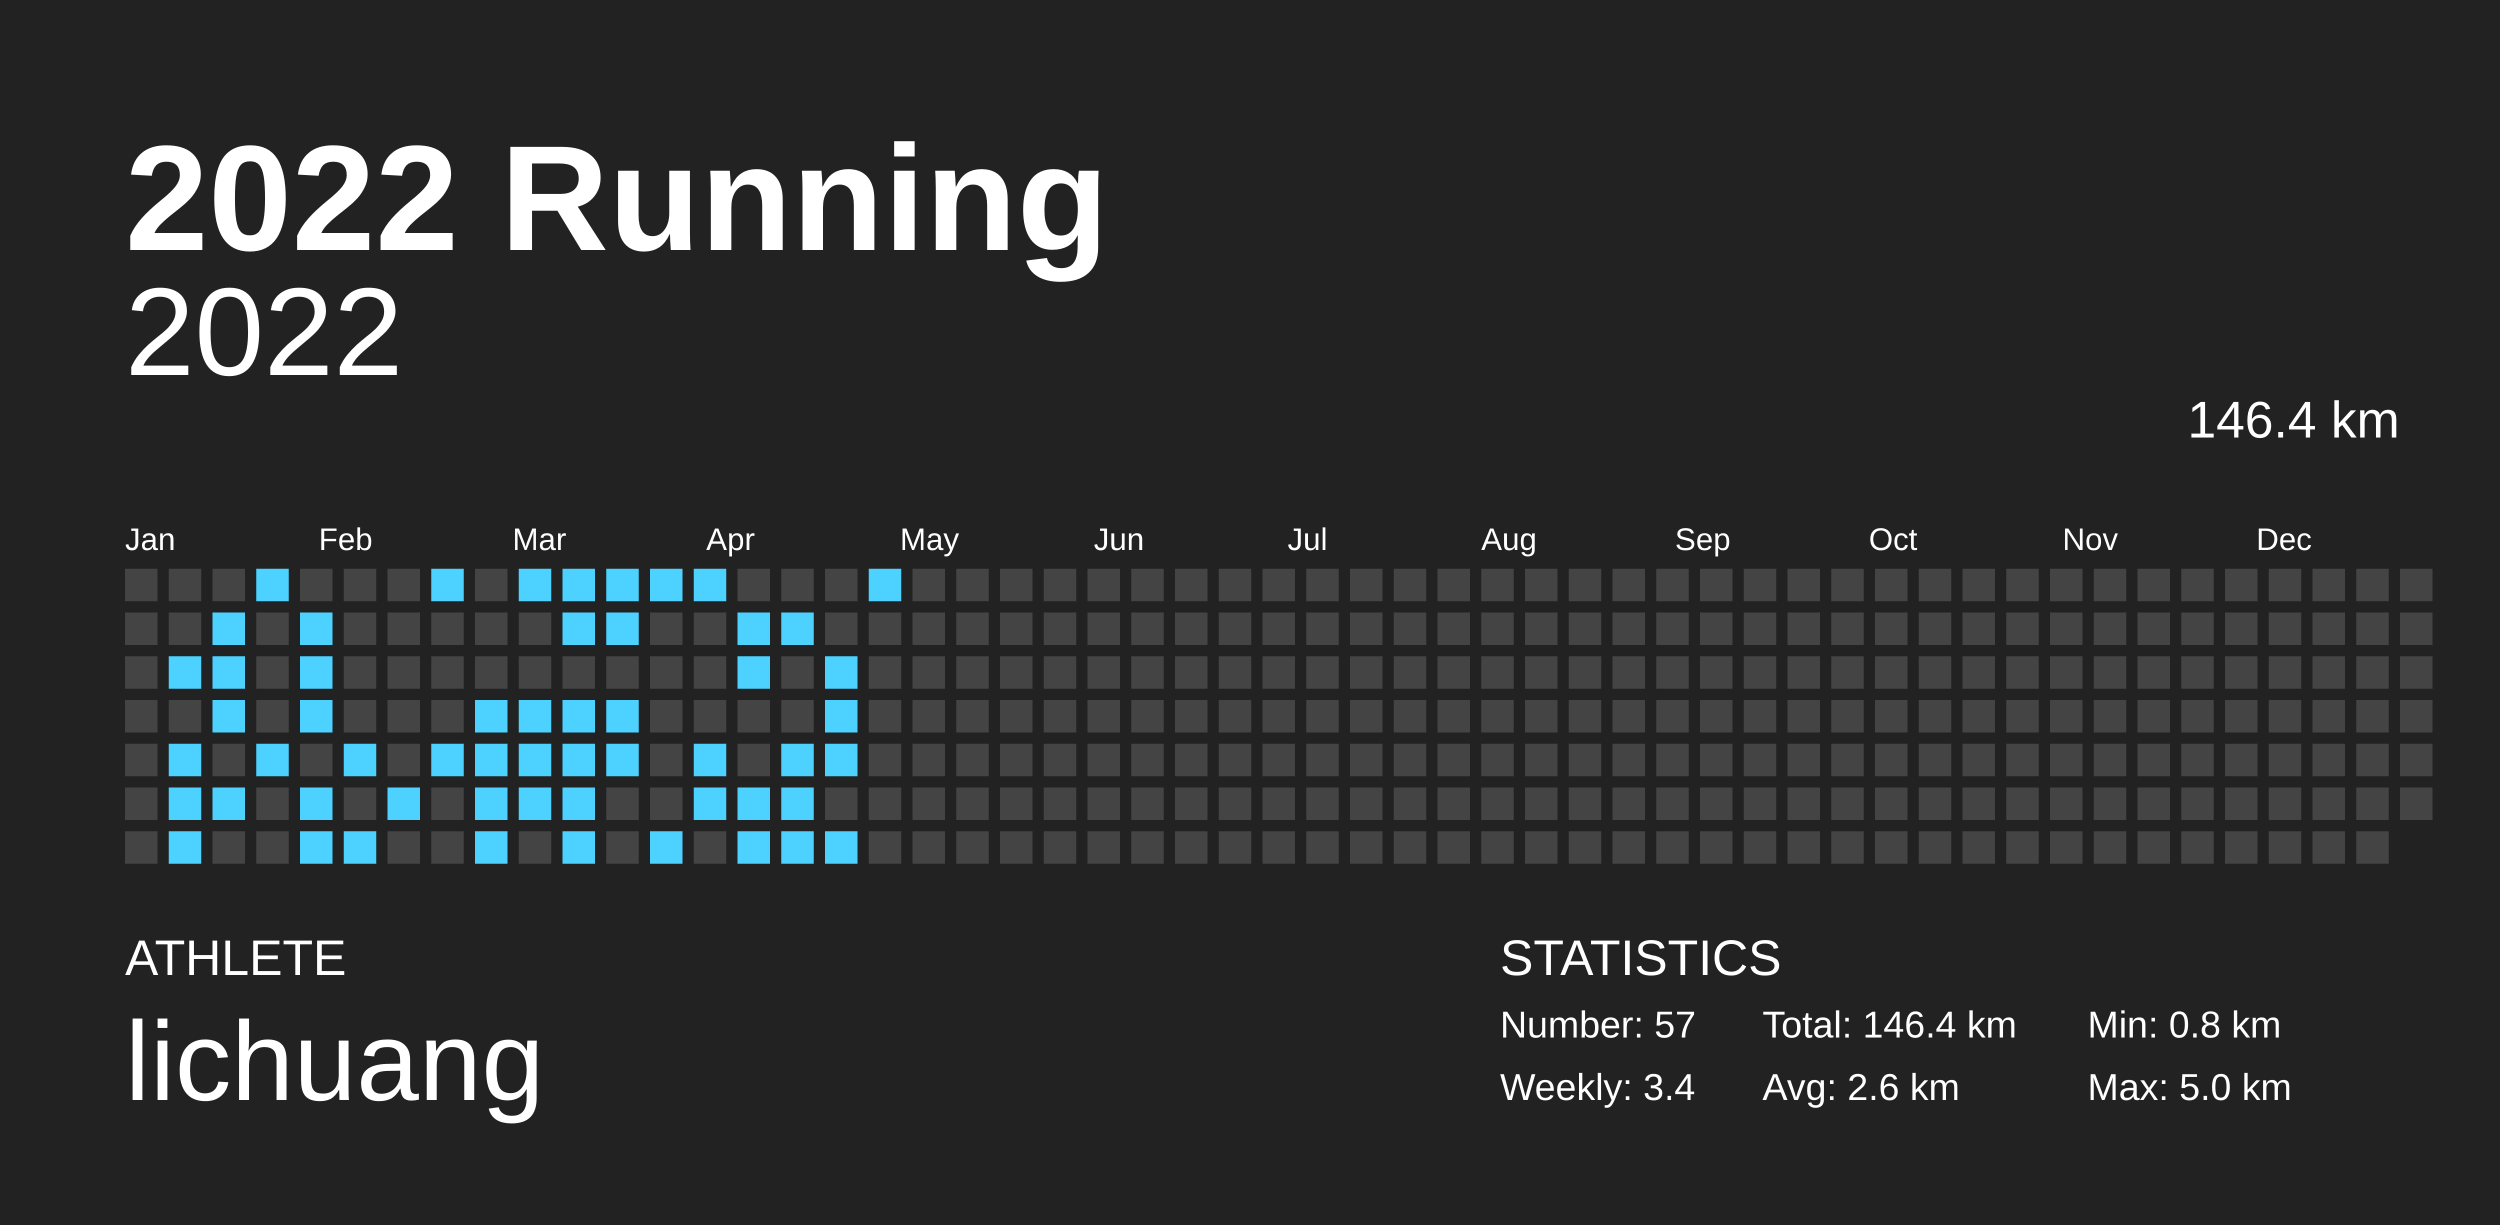
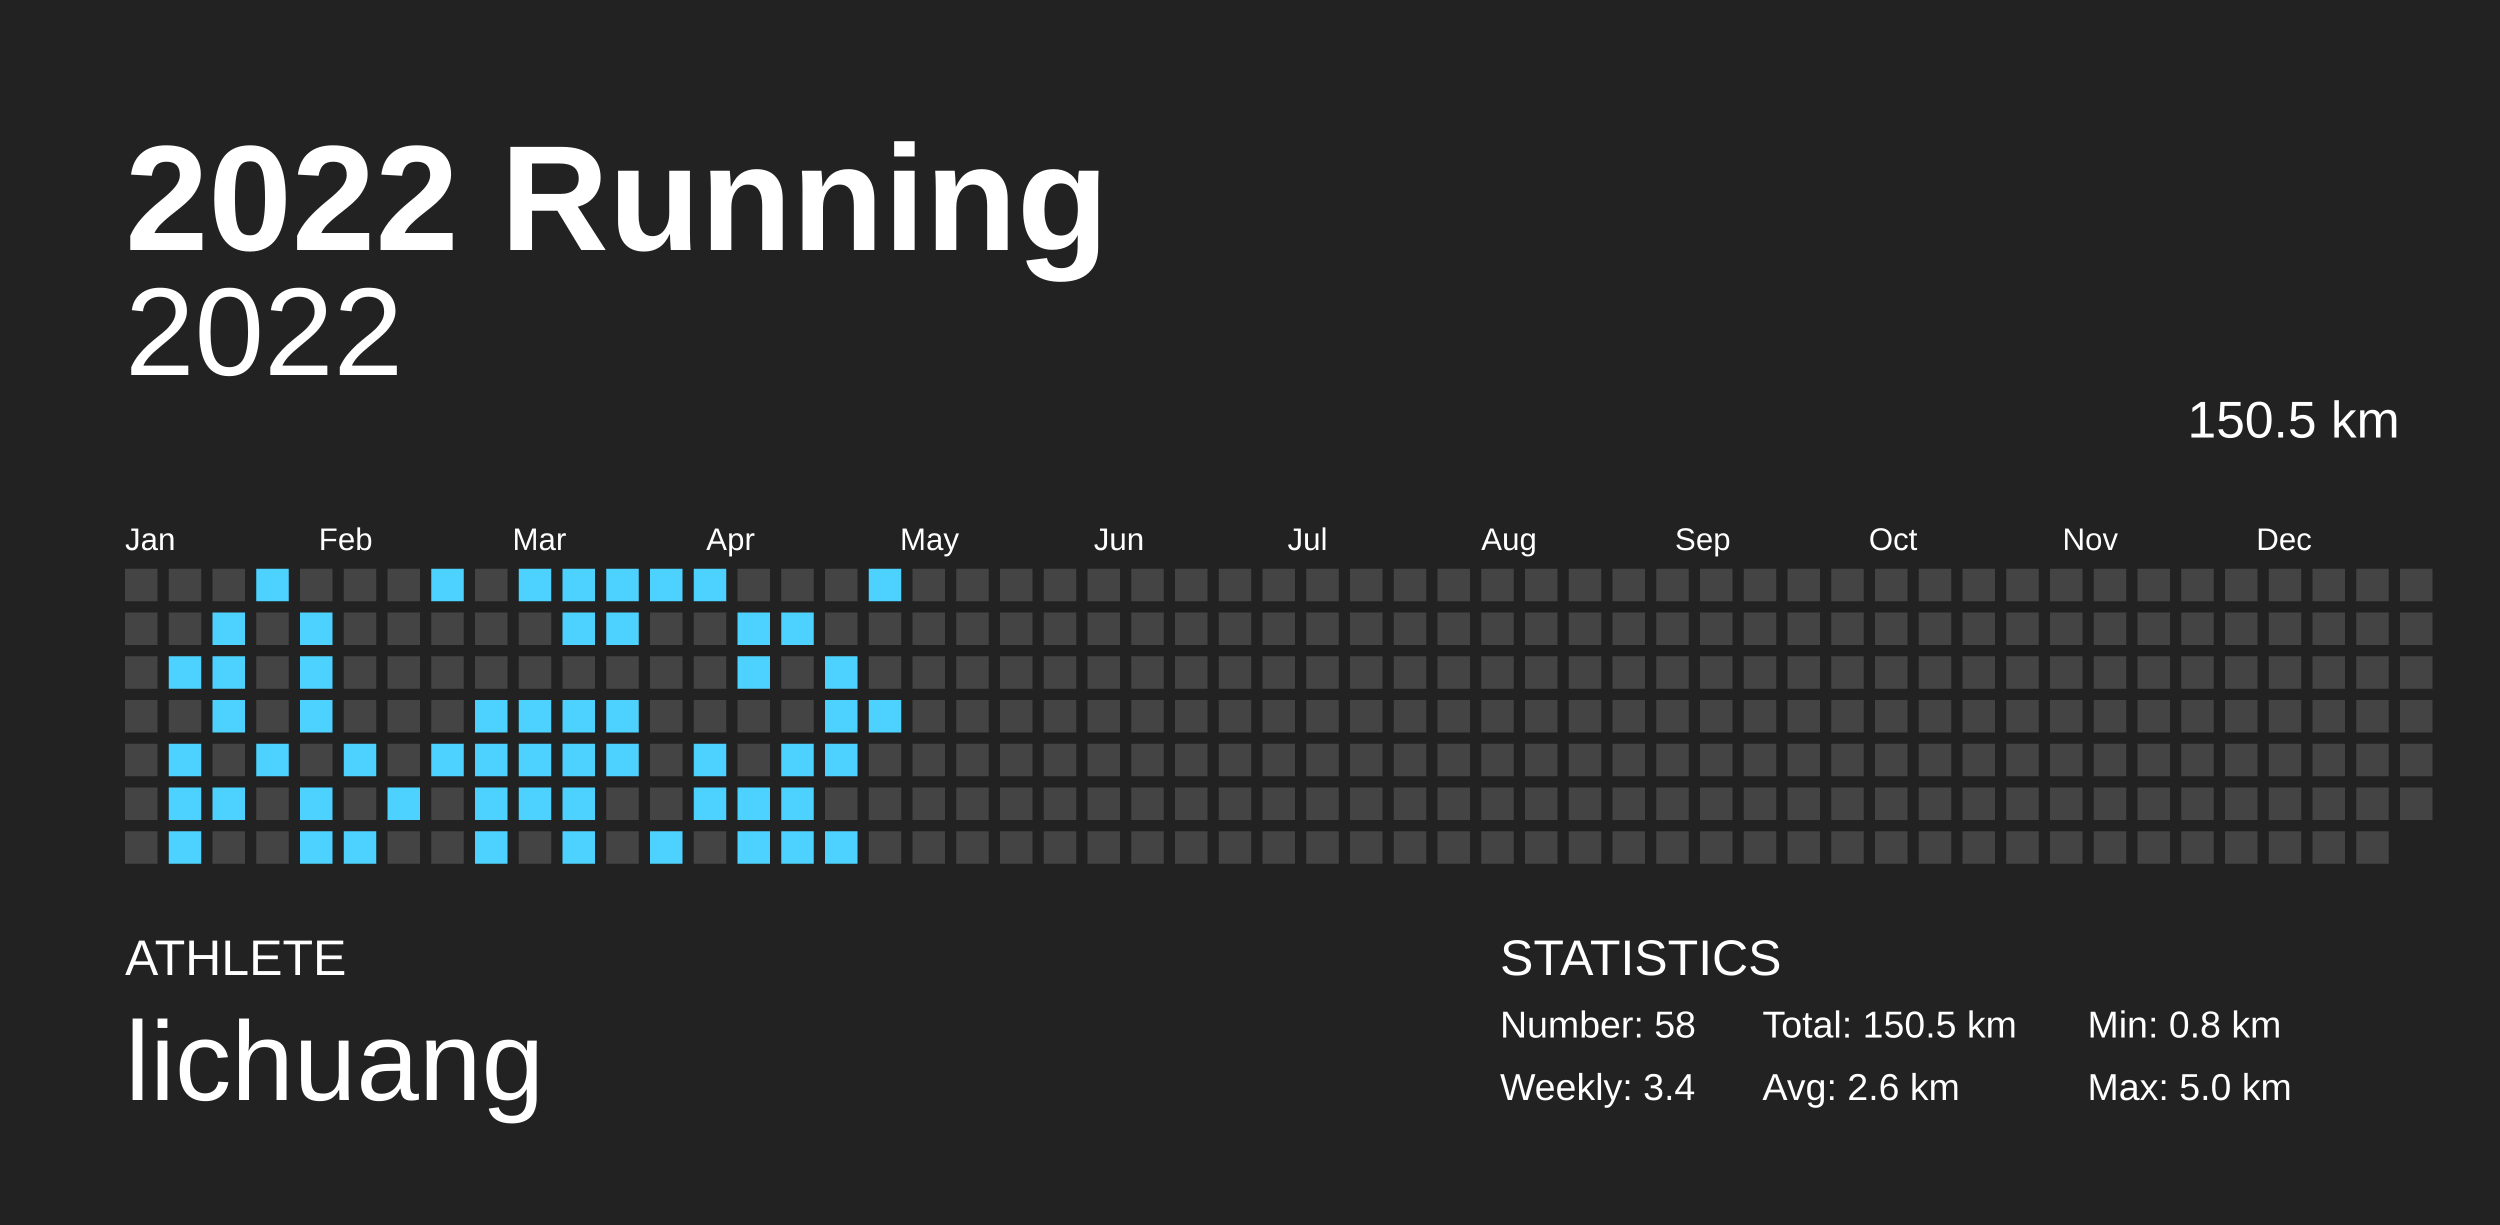
<svg xmlns="http://www.w3.org/2000/svg" baseProfile="full" height="98mm" version="1.1" viewBox="0,0,200,98" width="200mm">
  <defs />
  <rect fill="#222222" height="98" width="200" x="0" y="0" />
  <text fill="#FFFFFF" style="font-size:12px; font-family:Arial; font-weight:bold;" x="10" y="20">2022 Running</text>
  <text fill="#FFFFFF" style="font-size:4px; font-family:Arial" x="10" y="78">ATHLETE</text>
  <text fill="#FFFFFF" style="font-size:9px; font-family:Arial" x="10" y="88">lichuang</text>
  <text fill="#FFFFFF" style="font-size:4px; font-family:Arial" x="120" y="78">STATISTICS</text>
-   <text fill="#FFFFFF" style="font-size:3px; font-family:Arial" x="120" y="83">Number: 57</text>
+   <text fill="#FFFFFF" style="font-size:3px; font-family:Arial" x="120" y="83">Number: 58</text>
  <text fill="#FFFFFF" style="font-size:3px; font-family:Arial" x="120" y="88">Weekly: 3.4</text>
-   <text fill="#FFFFFF" style="font-size:3px; font-family:Arial" x="141" y="83">Total: 146.4 km</text>
+   <text fill="#FFFFFF" style="font-size:3px; font-family:Arial" x="141" y="83">Total: 150.5 km</text>
  <text fill="#FFFFFF" style="font-size:3px; font-family:Arial" x="141" y="88">Avg: 2.6 km</text>
  <text fill="#FFFFFF" style="font-size:3px; font-family:Arial" x="167" y="83">Min: 0.8 km</text>
  <text fill="#FFFFFF" style="font-size:3px; font-family:Arial" x="167" y="88">Max: 5.0 km</text>
  <text alignment-baseline="hanging" fill="#FFFFFF" style="font-size:10.0px; font-family:Arial;" x="10" y="30">2022</text>
-   <text alignment-baseline="hanging" fill="#FFFFFF" style="font-size:4.125px; font-family:Arial;" x="175" y="35">146.4 km</text>
+   <text alignment-baseline="hanging" fill="#FFFFFF" style="font-size:4.125px; font-family:Arial;" x="175" y="35">150.5 km</text>
  <text fill="#FFFFFF" style="font-size:2.5px; font-family:Arial" x="10.0" y="44">Jan</text>
  <text fill="#FFFFFF" style="font-size:2.5px; font-family:Arial" x="25.5" y="44">Feb</text>
  <text fill="#FFFFFF" style="font-size:2.5px; font-family:Arial" x="41.0" y="44">Mar</text>
  <text fill="#FFFFFF" style="font-size:2.5px; font-family:Arial" x="56.5" y="44">Apr</text>
  <text fill="#FFFFFF" style="font-size:2.5px; font-family:Arial" x="72.0" y="44">May</text>
  <text fill="#FFFFFF" style="font-size:2.5px; font-family:Arial" x="87.5" y="44">Jun</text>
  <text fill="#FFFFFF" style="font-size:2.5px; font-family:Arial" x="103.0" y="44">Jul</text>
  <text fill="#FFFFFF" style="font-size:2.5px; font-family:Arial" x="118.5" y="44">Aug</text>
  <text fill="#FFFFFF" style="font-size:2.5px; font-family:Arial" x="134.0" y="44">Sep</text>
  <text fill="#FFFFFF" style="font-size:2.5px; font-family:Arial" x="149.5" y="44">Oct</text>
  <text fill="#FFFFFF" style="font-size:2.5px; font-family:Arial" x="165.0" y="44">Nov</text>
  <text fill="#FFFFFF" style="font-size:2.5px; font-family:Arial" x="180.5" y="44">Dec</text>
  <rect fill="#444444" height="2.6" width="2.6" x="10.0" y="45.5" />
  <rect fill="#444444" height="2.6" width="2.6" x="10.0" y="49.0" />
  <rect fill="#444444" height="2.6" width="2.6" x="10.0" y="52.5" />
  <rect fill="#444444" height="2.6" width="2.6" x="10.0" y="56.0" />
  <rect fill="#444444" height="2.6" width="2.6" x="10.0" y="59.5" />
  <rect fill="#444444" height="2.6" width="2.6" x="10.0" y="63.0" />
  <rect fill="#444444" height="2.6" width="2.6" x="10.0" y="66.5" />
  <rect fill="#444444" height="2.6" width="2.6" x="13.5" y="45.5" />
  <rect fill="#444444" height="2.6" width="2.6" x="13.5" y="49.0" />
  <rect fill="#4dd2ff" height="2.6" width="2.6" x="13.5" y="52.5" />
  <rect fill="#444444" height="2.6" width="2.6" x="13.5" y="56.0" />
  <rect fill="#4dd2ff" height="2.6" width="2.6" x="13.5" y="59.5" />
  <rect fill="#4dd2ff" height="2.6" width="2.6" x="13.5" y="63.0" />
  <rect fill="#4dd2ff" height="2.6" width="2.6" x="13.5" y="66.5" />
  <rect fill="#444444" height="2.6" width="2.6" x="17.0" y="45.5" />
  <rect fill="#4dd2ff" height="2.6" width="2.6" x="17.0" y="49.0" />
  <rect fill="#4dd2ff" height="2.6" width="2.6" x="17.0" y="52.5" />
  <rect fill="#4dd2ff" height="2.6" width="2.6" x="17.0" y="56.0" />
  <rect fill="#444444" height="2.6" width="2.6" x="17.0" y="59.5" />
  <rect fill="#4dd2ff" height="2.6" width="2.6" x="17.0" y="63.0" />
  <rect fill="#444444" height="2.6" width="2.6" x="17.0" y="66.5" />
  <rect fill="#4dd2ff" height="2.6" width="2.6" x="20.5" y="45.5" />
  <rect fill="#444444" height="2.6" width="2.6" x="20.5" y="49.0" />
  <rect fill="#444444" height="2.6" width="2.6" x="20.5" y="52.5" />
  <rect fill="#444444" height="2.6" width="2.6" x="20.5" y="56.0" />
  <rect fill="#4dd2ff" height="2.6" width="2.6" x="20.5" y="59.5" />
  <rect fill="#444444" height="2.6" width="2.6" x="20.5" y="63.0" />
  <rect fill="#444444" height="2.6" width="2.6" x="20.5" y="66.5" />
  <rect fill="#444444" height="2.6" width="2.6" x="24.0" y="45.5" />
  <rect fill="#4dd2ff" height="2.6" width="2.6" x="24.0" y="49.0" />
  <rect fill="#4dd2ff" height="2.6" width="2.6" x="24.0" y="52.5" />
  <rect fill="#4dd2ff" height="2.6" width="2.6" x="24.0" y="56.0" />
  <rect fill="#444444" height="2.6" width="2.6" x="24.0" y="59.5" />
  <rect fill="#4dd2ff" height="2.6" width="2.6" x="24.0" y="63.0" />
  <rect fill="#4dd2ff" height="2.6" width="2.6" x="24.0" y="66.5" />
  <rect fill="#444444" height="2.6" width="2.6" x="27.5" y="45.5" />
  <rect fill="#444444" height="2.6" width="2.6" x="27.5" y="49.0" />
  <rect fill="#444444" height="2.6" width="2.6" x="27.5" y="52.5" />
  <rect fill="#444444" height="2.6" width="2.6" x="27.5" y="56.0" />
  <rect fill="#4dd2ff" height="2.6" width="2.6" x="27.5" y="59.5" />
  <rect fill="#444444" height="2.6" width="2.6" x="27.5" y="63.0" />
  <rect fill="#4dd2ff" height="2.6" width="2.6" x="27.5" y="66.5" />
  <rect fill="#444444" height="2.6" width="2.6" x="31.0" y="45.5" />
  <rect fill="#444444" height="2.6" width="2.6" x="31.0" y="49.0" />
  <rect fill="#444444" height="2.6" width="2.6" x="31.0" y="52.5" />
  <rect fill="#444444" height="2.6" width="2.6" x="31.0" y="56.0" />
  <rect fill="#444444" height="2.6" width="2.6" x="31.0" y="59.5" />
  <rect fill="#4dd2ff" height="2.6" width="2.6" x="31.0" y="63.0" />
  <rect fill="#444444" height="2.6" width="2.6" x="31.0" y="66.5" />
  <rect fill="#4dd2ff" height="2.6" width="2.6" x="34.5" y="45.5" />
  <rect fill="#444444" height="2.6" width="2.6" x="34.5" y="49.0" />
  <rect fill="#444444" height="2.6" width="2.6" x="34.5" y="52.5" />
  <rect fill="#444444" height="2.6" width="2.6" x="34.5" y="56.0" />
  <rect fill="#4dd2ff" height="2.6" width="2.6" x="34.5" y="59.5" />
  <rect fill="#444444" height="2.6" width="2.6" x="34.5" y="63.0" />
  <rect fill="#444444" height="2.6" width="2.6" x="34.5" y="66.5" />
  <rect fill="#444444" height="2.6" width="2.6" x="38.0" y="45.5" />
  <rect fill="#444444" height="2.6" width="2.6" x="38.0" y="49.0" />
  <rect fill="#444444" height="2.6" width="2.6" x="38.0" y="52.5" />
  <rect fill="#4dd2ff" height="2.6" width="2.6" x="38.0" y="56.0" />
  <rect fill="#4dd2ff" height="2.6" width="2.6" x="38.0" y="59.5" />
  <rect fill="#4dd2ff" height="2.6" width="2.6" x="38.0" y="63.0" />
  <rect fill="#4dd2ff" height="2.6" width="2.6" x="38.0" y="66.5" />
  <rect fill="#4dd2ff" height="2.6" width="2.6" x="41.5" y="45.5" />
  <rect fill="#444444" height="2.6" width="2.6" x="41.5" y="49.0" />
  <rect fill="#444444" height="2.6" width="2.6" x="41.5" y="52.5" />
  <rect fill="#4dd2ff" height="2.6" width="2.6" x="41.5" y="56.0" />
  <rect fill="#4dd2ff" height="2.6" width="2.6" x="41.5" y="59.5" />
  <rect fill="#4dd2ff" height="2.6" width="2.6" x="41.5" y="63.0" />
  <rect fill="#444444" height="2.6" width="2.6" x="41.5" y="66.5" />
  <rect fill="#4dd2ff" height="2.6" width="2.6" x="45.0" y="45.5" />
  <rect fill="#4dd2ff" height="2.6" width="2.6" x="45.0" y="49.0" />
  <rect fill="#444444" height="2.6" width="2.6" x="45.0" y="52.5" />
  <rect fill="#4dd2ff" height="2.6" width="2.6" x="45.0" y="56.0" />
  <rect fill="#4dd2ff" height="2.6" width="2.6" x="45.0" y="59.5" />
  <rect fill="#4dd2ff" height="2.6" width="2.6" x="45.0" y="63.0" />
  <rect fill="#4dd2ff" height="2.6" width="2.6" x="45.0" y="66.5" />
  <rect fill="#4dd2ff" height="2.6" width="2.6" x="48.5" y="45.5" />
  <rect fill="#4dd2ff" height="2.6" width="2.6" x="48.5" y="49.0" />
  <rect fill="#444444" height="2.6" width="2.6" x="48.5" y="52.5" />
  <rect fill="#4dd2ff" height="2.6" width="2.6" x="48.5" y="56.0" />
  <rect fill="#4dd2ff" height="2.6" width="2.6" x="48.5" y="59.5" />
  <rect fill="#444444" height="2.6" width="2.6" x="48.5" y="63.0" />
  <rect fill="#444444" height="2.6" width="2.6" x="48.5" y="66.5" />
  <rect fill="#4dd2ff" height="2.6" width="2.6" x="52.0" y="45.5" />
  <rect fill="#444444" height="2.6" width="2.6" x="52.0" y="49.0" />
  <rect fill="#444444" height="2.6" width="2.6" x="52.0" y="52.5" />
  <rect fill="#444444" height="2.6" width="2.6" x="52.0" y="56.0" />
  <rect fill="#444444" height="2.6" width="2.6" x="52.0" y="59.5" />
  <rect fill="#444444" height="2.6" width="2.6" x="52.0" y="63.0" />
  <rect fill="#4dd2ff" height="2.6" width="2.6" x="52.0" y="66.5" />
  <rect fill="#4dd2ff" height="2.6" width="2.6" x="55.5" y="45.5" />
  <rect fill="#444444" height="2.6" width="2.6" x="55.5" y="49.0" />
  <rect fill="#444444" height="2.6" width="2.6" x="55.5" y="52.5" />
  <rect fill="#444444" height="2.6" width="2.6" x="55.5" y="56.0" />
  <rect fill="#4dd2ff" height="2.6" width="2.6" x="55.5" y="59.5" />
  <rect fill="#4dd2ff" height="2.6" width="2.6" x="55.5" y="63.0" />
  <rect fill="#444444" height="2.6" width="2.6" x="55.5" y="66.5" />
  <rect fill="#444444" height="2.6" width="2.6" x="59.0" y="45.5" />
  <rect fill="#4dd2ff" height="2.6" width="2.6" x="59.0" y="49.0" />
  <rect fill="#4dd2ff" height="2.6" width="2.6" x="59.0" y="52.5" />
  <rect fill="#444444" height="2.6" width="2.6" x="59.0" y="56.0" />
  <rect fill="#444444" height="2.6" width="2.6" x="59.0" y="59.5" />
  <rect fill="#4dd2ff" height="2.6" width="2.6" x="59.0" y="63.0" />
  <rect fill="#4dd2ff" height="2.6" width="2.6" x="59.0" y="66.5" />
  <rect fill="#444444" height="2.6" width="2.6" x="62.5" y="45.5" />
  <rect fill="#4dd2ff" height="2.6" width="2.6" x="62.5" y="49.0" />
  <rect fill="#444444" height="2.6" width="2.6" x="62.5" y="52.5" />
  <rect fill="#444444" height="2.6" width="2.6" x="62.5" y="56.0" />
  <rect fill="#4dd2ff" height="2.6" width="2.6" x="62.5" y="59.5" />
  <rect fill="#4dd2ff" height="2.6" width="2.6" x="62.5" y="63.0" />
  <rect fill="#4dd2ff" height="2.6" width="2.6" x="62.5" y="66.5" />
  <rect fill="#444444" height="2.6" width="2.6" x="66.0" y="45.5" />
  <rect fill="#444444" height="2.6" width="2.6" x="66.0" y="49.0" />
  <rect fill="#4dd2ff" height="2.6" width="2.6" x="66.0" y="52.5" />
  <rect fill="#4dd2ff" height="2.6" width="2.6" x="66.0" y="56.0" />
  <rect fill="#4dd2ff" height="2.6" width="2.6" x="66.0" y="59.5" />
  <rect fill="#444444" height="2.6" width="2.6" x="66.0" y="63.0" />
  <rect fill="#4dd2ff" height="2.6" width="2.6" x="66.0" y="66.5" />
  <rect fill="#4dd2ff" height="2.6" width="2.6" x="69.5" y="45.5" />
  <rect fill="#444444" height="2.6" width="2.6" x="69.5" y="49.0" />
  <rect fill="#444444" height="2.6" width="2.6" x="69.5" y="52.5" />
-   <rect fill="#444444" height="2.6" width="2.6" x="69.5" y="56.0" />
+   <rect fill="#4dd2ff" height="2.6" width="2.6" x="69.5" y="56.0" />
  <rect fill="#444444" height="2.6" width="2.6" x="69.5" y="59.5" />
  <rect fill="#444444" height="2.6" width="2.6" x="69.5" y="63.0" />
  <rect fill="#444444" height="2.6" width="2.6" x="69.5" y="66.5" />
  <rect fill="#444444" height="2.6" width="2.6" x="73.0" y="45.5" />
  <rect fill="#444444" height="2.6" width="2.6" x="73.0" y="49.0" />
  <rect fill="#444444" height="2.6" width="2.6" x="73.0" y="52.5" />
  <rect fill="#444444" height="2.6" width="2.6" x="73.0" y="56.0" />
  <rect fill="#444444" height="2.6" width="2.6" x="73.0" y="59.5" />
  <rect fill="#444444" height="2.6" width="2.6" x="73.0" y="63.0" />
  <rect fill="#444444" height="2.6" width="2.6" x="73.0" y="66.5" />
  <rect fill="#444444" height="2.6" width="2.6" x="76.5" y="45.5" />
  <rect fill="#444444" height="2.6" width="2.6" x="76.5" y="49.0" />
  <rect fill="#444444" height="2.6" width="2.6" x="76.5" y="52.5" />
  <rect fill="#444444" height="2.6" width="2.6" x="76.5" y="56.0" />
  <rect fill="#444444" height="2.6" width="2.6" x="76.5" y="59.5" />
  <rect fill="#444444" height="2.6" width="2.6" x="76.5" y="63.0" />
  <rect fill="#444444" height="2.6" width="2.6" x="76.5" y="66.5" />
  <rect fill="#444444" height="2.6" width="2.6" x="80.0" y="45.5" />
  <rect fill="#444444" height="2.6" width="2.6" x="80.0" y="49.0" />
  <rect fill="#444444" height="2.6" width="2.6" x="80.0" y="52.5" />
  <rect fill="#444444" height="2.6" width="2.6" x="80.0" y="56.0" />
  <rect fill="#444444" height="2.6" width="2.6" x="80.0" y="59.5" />
  <rect fill="#444444" height="2.6" width="2.6" x="80.0" y="63.0" />
  <rect fill="#444444" height="2.6" width="2.6" x="80.0" y="66.5" />
  <rect fill="#444444" height="2.6" width="2.6" x="83.5" y="45.5" />
  <rect fill="#444444" height="2.6" width="2.6" x="83.5" y="49.0" />
  <rect fill="#444444" height="2.6" width="2.6" x="83.5" y="52.5" />
  <rect fill="#444444" height="2.6" width="2.6" x="83.5" y="56.0" />
  <rect fill="#444444" height="2.6" width="2.6" x="83.5" y="59.5" />
  <rect fill="#444444" height="2.6" width="2.6" x="83.5" y="63.0" />
  <rect fill="#444444" height="2.6" width="2.6" x="83.5" y="66.5" />
  <rect fill="#444444" height="2.6" width="2.6" x="87.0" y="45.5" />
  <rect fill="#444444" height="2.6" width="2.6" x="87.0" y="49.0" />
  <rect fill="#444444" height="2.6" width="2.6" x="87.0" y="52.5" />
  <rect fill="#444444" height="2.6" width="2.6" x="87.0" y="56.0" />
  <rect fill="#444444" height="2.6" width="2.6" x="87.0" y="59.5" />
  <rect fill="#444444" height="2.6" width="2.6" x="87.0" y="63.0" />
  <rect fill="#444444" height="2.6" width="2.6" x="87.0" y="66.5" />
  <rect fill="#444444" height="2.6" width="2.6" x="90.5" y="45.5" />
  <rect fill="#444444" height="2.6" width="2.6" x="90.5" y="49.0" />
  <rect fill="#444444" height="2.6" width="2.6" x="90.5" y="52.5" />
  <rect fill="#444444" height="2.6" width="2.6" x="90.5" y="56.0" />
  <rect fill="#444444" height="2.6" width="2.6" x="90.5" y="59.5" />
  <rect fill="#444444" height="2.6" width="2.6" x="90.5" y="63.0" />
  <rect fill="#444444" height="2.6" width="2.6" x="90.5" y="66.5" />
  <rect fill="#444444" height="2.6" width="2.6" x="94.0" y="45.5" />
  <rect fill="#444444" height="2.6" width="2.6" x="94.0" y="49.0" />
  <rect fill="#444444" height="2.6" width="2.6" x="94.0" y="52.5" />
  <rect fill="#444444" height="2.6" width="2.6" x="94.0" y="56.0" />
  <rect fill="#444444" height="2.6" width="2.6" x="94.0" y="59.5" />
  <rect fill="#444444" height="2.6" width="2.6" x="94.0" y="63.0" />
  <rect fill="#444444" height="2.6" width="2.6" x="94.0" y="66.5" />
  <rect fill="#444444" height="2.6" width="2.6" x="97.5" y="45.5" />
  <rect fill="#444444" height="2.6" width="2.6" x="97.5" y="49.0" />
  <rect fill="#444444" height="2.6" width="2.6" x="97.5" y="52.5" />
  <rect fill="#444444" height="2.6" width="2.6" x="97.5" y="56.0" />
  <rect fill="#444444" height="2.6" width="2.6" x="97.5" y="59.5" />
  <rect fill="#444444" height="2.6" width="2.6" x="97.5" y="63.0" />
  <rect fill="#444444" height="2.6" width="2.6" x="97.5" y="66.5" />
  <rect fill="#444444" height="2.6" width="2.6" x="101.0" y="45.5" />
  <rect fill="#444444" height="2.6" width="2.6" x="101.0" y="49.0" />
  <rect fill="#444444" height="2.6" width="2.6" x="101.0" y="52.5" />
  <rect fill="#444444" height="2.6" width="2.6" x="101.0" y="56.0" />
  <rect fill="#444444" height="2.6" width="2.6" x="101.0" y="59.5" />
  <rect fill="#444444" height="2.6" width="2.6" x="101.0" y="63.0" />
  <rect fill="#444444" height="2.6" width="2.6" x="101.0" y="66.5" />
  <rect fill="#444444" height="2.6" width="2.6" x="104.5" y="45.5" />
  <rect fill="#444444" height="2.6" width="2.6" x="104.5" y="49.0" />
  <rect fill="#444444" height="2.6" width="2.6" x="104.5" y="52.5" />
  <rect fill="#444444" height="2.6" width="2.6" x="104.5" y="56.0" />
  <rect fill="#444444" height="2.6" width="2.6" x="104.5" y="59.5" />
  <rect fill="#444444" height="2.6" width="2.6" x="104.5" y="63.0" />
  <rect fill="#444444" height="2.6" width="2.6" x="104.5" y="66.5" />
  <rect fill="#444444" height="2.6" width="2.6" x="108.0" y="45.5" />
  <rect fill="#444444" height="2.6" width="2.6" x="108.0" y="49.0" />
  <rect fill="#444444" height="2.6" width="2.6" x="108.0" y="52.5" />
  <rect fill="#444444" height="2.6" width="2.6" x="108.0" y="56.0" />
  <rect fill="#444444" height="2.6" width="2.6" x="108.0" y="59.5" />
  <rect fill="#444444" height="2.6" width="2.6" x="108.0" y="63.0" />
  <rect fill="#444444" height="2.6" width="2.6" x="108.0" y="66.5" />
  <rect fill="#444444" height="2.6" width="2.6" x="111.5" y="45.5" />
  <rect fill="#444444" height="2.6" width="2.6" x="111.5" y="49.0" />
  <rect fill="#444444" height="2.6" width="2.6" x="111.5" y="52.5" />
  <rect fill="#444444" height="2.6" width="2.6" x="111.5" y="56.0" />
  <rect fill="#444444" height="2.6" width="2.6" x="111.5" y="59.5" />
  <rect fill="#444444" height="2.6" width="2.6" x="111.5" y="63.0" />
  <rect fill="#444444" height="2.6" width="2.6" x="111.5" y="66.5" />
  <rect fill="#444444" height="2.6" width="2.6" x="115.0" y="45.5" />
  <rect fill="#444444" height="2.6" width="2.6" x="115.0" y="49.0" />
  <rect fill="#444444" height="2.6" width="2.6" x="115.0" y="52.5" />
  <rect fill="#444444" height="2.6" width="2.6" x="115.0" y="56.0" />
  <rect fill="#444444" height="2.6" width="2.6" x="115.0" y="59.5" />
  <rect fill="#444444" height="2.6" width="2.6" x="115.0" y="63.0" />
  <rect fill="#444444" height="2.6" width="2.6" x="115.0" y="66.5" />
  <rect fill="#444444" height="2.6" width="2.6" x="118.5" y="45.5" />
  <rect fill="#444444" height="2.6" width="2.6" x="118.5" y="49.0" />
  <rect fill="#444444" height="2.6" width="2.6" x="118.5" y="52.5" />
  <rect fill="#444444" height="2.6" width="2.6" x="118.5" y="56.0" />
  <rect fill="#444444" height="2.6" width="2.6" x="118.5" y="59.5" />
  <rect fill="#444444" height="2.6" width="2.6" x="118.5" y="63.0" />
  <rect fill="#444444" height="2.6" width="2.6" x="118.5" y="66.5" />
  <rect fill="#444444" height="2.6" width="2.6" x="122.0" y="45.5" />
  <rect fill="#444444" height="2.6" width="2.6" x="122.0" y="49.0" />
  <rect fill="#444444" height="2.6" width="2.6" x="122.0" y="52.5" />
  <rect fill="#444444" height="2.6" width="2.6" x="122.0" y="56.0" />
  <rect fill="#444444" height="2.6" width="2.6" x="122.0" y="59.5" />
  <rect fill="#444444" height="2.6" width="2.6" x="122.0" y="63.0" />
  <rect fill="#444444" height="2.6" width="2.6" x="122.0" y="66.5" />
  <rect fill="#444444" height="2.6" width="2.6" x="125.5" y="45.5" />
  <rect fill="#444444" height="2.6" width="2.6" x="125.5" y="49.0" />
  <rect fill="#444444" height="2.6" width="2.6" x="125.5" y="52.5" />
  <rect fill="#444444" height="2.6" width="2.6" x="125.5" y="56.0" />
  <rect fill="#444444" height="2.6" width="2.6" x="125.5" y="59.5" />
  <rect fill="#444444" height="2.6" width="2.6" x="125.5" y="63.0" />
  <rect fill="#444444" height="2.6" width="2.6" x="125.5" y="66.5" />
  <rect fill="#444444" height="2.6" width="2.6" x="129.0" y="45.5" />
  <rect fill="#444444" height="2.6" width="2.6" x="129.0" y="49.0" />
  <rect fill="#444444" height="2.6" width="2.6" x="129.0" y="52.5" />
  <rect fill="#444444" height="2.6" width="2.6" x="129.0" y="56.0" />
  <rect fill="#444444" height="2.6" width="2.6" x="129.0" y="59.5" />
  <rect fill="#444444" height="2.6" width="2.6" x="129.0" y="63.0" />
  <rect fill="#444444" height="2.6" width="2.6" x="129.0" y="66.5" />
  <rect fill="#444444" height="2.6" width="2.6" x="132.5" y="45.5" />
  <rect fill="#444444" height="2.6" width="2.6" x="132.5" y="49.0" />
  <rect fill="#444444" height="2.6" width="2.6" x="132.5" y="52.5" />
  <rect fill="#444444" height="2.6" width="2.6" x="132.5" y="56.0" />
  <rect fill="#444444" height="2.6" width="2.6" x="132.5" y="59.5" />
  <rect fill="#444444" height="2.6" width="2.6" x="132.5" y="63.0" />
  <rect fill="#444444" height="2.6" width="2.6" x="132.5" y="66.5" />
  <rect fill="#444444" height="2.6" width="2.6" x="136.0" y="45.5" />
  <rect fill="#444444" height="2.6" width="2.6" x="136.0" y="49.0" />
  <rect fill="#444444" height="2.6" width="2.6" x="136.0" y="52.5" />
  <rect fill="#444444" height="2.6" width="2.6" x="136.0" y="56.0" />
  <rect fill="#444444" height="2.6" width="2.6" x="136.0" y="59.5" />
  <rect fill="#444444" height="2.6" width="2.6" x="136.0" y="63.0" />
  <rect fill="#444444" height="2.6" width="2.6" x="136.0" y="66.5" />
  <rect fill="#444444" height="2.6" width="2.6" x="139.5" y="45.5" />
  <rect fill="#444444" height="2.6" width="2.6" x="139.5" y="49.0" />
  <rect fill="#444444" height="2.6" width="2.6" x="139.5" y="52.5" />
  <rect fill="#444444" height="2.6" width="2.6" x="139.5" y="56.0" />
  <rect fill="#444444" height="2.6" width="2.6" x="139.5" y="59.5" />
  <rect fill="#444444" height="2.6" width="2.6" x="139.5" y="63.0" />
  <rect fill="#444444" height="2.6" width="2.6" x="139.5" y="66.5" />
  <rect fill="#444444" height="2.6" width="2.6" x="143.0" y="45.5" />
  <rect fill="#444444" height="2.6" width="2.6" x="143.0" y="49.0" />
  <rect fill="#444444" height="2.6" width="2.6" x="143.0" y="52.5" />
  <rect fill="#444444" height="2.6" width="2.6" x="143.0" y="56.0" />
  <rect fill="#444444" height="2.6" width="2.6" x="143.0" y="59.5" />
  <rect fill="#444444" height="2.6" width="2.6" x="143.0" y="63.0" />
  <rect fill="#444444" height="2.6" width="2.6" x="143.0" y="66.5" />
  <rect fill="#444444" height="2.6" width="2.6" x="146.5" y="45.5" />
  <rect fill="#444444" height="2.6" width="2.6" x="146.5" y="49.0" />
  <rect fill="#444444" height="2.6" width="2.6" x="146.5" y="52.5" />
  <rect fill="#444444" height="2.6" width="2.6" x="146.5" y="56.0" />
  <rect fill="#444444" height="2.6" width="2.6" x="146.5" y="59.5" />
  <rect fill="#444444" height="2.6" width="2.6" x="146.5" y="63.0" />
  <rect fill="#444444" height="2.6" width="2.6" x="146.5" y="66.5" />
  <rect fill="#444444" height="2.6" width="2.6" x="150.0" y="45.5" />
  <rect fill="#444444" height="2.6" width="2.6" x="150.0" y="49.0" />
  <rect fill="#444444" height="2.6" width="2.6" x="150.0" y="52.5" />
  <rect fill="#444444" height="2.6" width="2.6" x="150.0" y="56.0" />
  <rect fill="#444444" height="2.6" width="2.6" x="150.0" y="59.5" />
  <rect fill="#444444" height="2.6" width="2.6" x="150.0" y="63.0" />
  <rect fill="#444444" height="2.6" width="2.6" x="150.0" y="66.5" />
  <rect fill="#444444" height="2.6" width="2.6" x="153.5" y="45.5" />
  <rect fill="#444444" height="2.6" width="2.6" x="153.5" y="49.0" />
  <rect fill="#444444" height="2.6" width="2.6" x="153.5" y="52.5" />
  <rect fill="#444444" height="2.6" width="2.6" x="153.5" y="56.0" />
  <rect fill="#444444" height="2.6" width="2.6" x="153.5" y="59.5" />
  <rect fill="#444444" height="2.6" width="2.6" x="153.5" y="63.0" />
  <rect fill="#444444" height="2.6" width="2.6" x="153.5" y="66.5" />
  <rect fill="#444444" height="2.6" width="2.6" x="157.0" y="45.5" />
  <rect fill="#444444" height="2.6" width="2.6" x="157.0" y="49.0" />
  <rect fill="#444444" height="2.6" width="2.6" x="157.0" y="52.5" />
  <rect fill="#444444" height="2.6" width="2.6" x="157.0" y="56.0" />
  <rect fill="#444444" height="2.6" width="2.6" x="157.0" y="59.5" />
  <rect fill="#444444" height="2.6" width="2.6" x="157.0" y="63.0" />
  <rect fill="#444444" height="2.6" width="2.6" x="157.0" y="66.5" />
  <rect fill="#444444" height="2.6" width="2.6" x="160.5" y="45.5" />
  <rect fill="#444444" height="2.6" width="2.6" x="160.5" y="49.0" />
  <rect fill="#444444" height="2.6" width="2.6" x="160.5" y="52.5" />
  <rect fill="#444444" height="2.6" width="2.6" x="160.5" y="56.0" />
  <rect fill="#444444" height="2.6" width="2.6" x="160.5" y="59.5" />
  <rect fill="#444444" height="2.6" width="2.6" x="160.5" y="63.0" />
  <rect fill="#444444" height="2.6" width="2.6" x="160.5" y="66.5" />
  <rect fill="#444444" height="2.6" width="2.6" x="164.0" y="45.5" />
  <rect fill="#444444" height="2.6" width="2.6" x="164.0" y="49.0" />
  <rect fill="#444444" height="2.6" width="2.6" x="164.0" y="52.5" />
  <rect fill="#444444" height="2.6" width="2.6" x="164.0" y="56.0" />
  <rect fill="#444444" height="2.6" width="2.6" x="164.0" y="59.5" />
  <rect fill="#444444" height="2.6" width="2.6" x="164.0" y="63.0" />
  <rect fill="#444444" height="2.6" width="2.6" x="164.0" y="66.5" />
  <rect fill="#444444" height="2.6" width="2.6" x="167.5" y="45.5" />
  <rect fill="#444444" height="2.6" width="2.6" x="167.5" y="49.0" />
  <rect fill="#444444" height="2.6" width="2.6" x="167.5" y="52.5" />
  <rect fill="#444444" height="2.6" width="2.6" x="167.5" y="56.0" />
  <rect fill="#444444" height="2.6" width="2.6" x="167.5" y="59.5" />
  <rect fill="#444444" height="2.6" width="2.6" x="167.5" y="63.0" />
  <rect fill="#444444" height="2.6" width="2.6" x="167.5" y="66.5" />
  <rect fill="#444444" height="2.6" width="2.6" x="171.0" y="45.5" />
  <rect fill="#444444" height="2.6" width="2.6" x="171.0" y="49.0" />
  <rect fill="#444444" height="2.6" width="2.6" x="171.0" y="52.5" />
  <rect fill="#444444" height="2.6" width="2.6" x="171.0" y="56.0" />
  <rect fill="#444444" height="2.6" width="2.6" x="171.0" y="59.5" />
  <rect fill="#444444" height="2.6" width="2.6" x="171.0" y="63.0" />
  <rect fill="#444444" height="2.6" width="2.6" x="171.0" y="66.5" />
  <rect fill="#444444" height="2.6" width="2.6" x="174.5" y="45.5" />
  <rect fill="#444444" height="2.6" width="2.6" x="174.5" y="49.0" />
  <rect fill="#444444" height="2.6" width="2.6" x="174.5" y="52.5" />
  <rect fill="#444444" height="2.6" width="2.6" x="174.5" y="56.0" />
  <rect fill="#444444" height="2.6" width="2.6" x="174.5" y="59.5" />
  <rect fill="#444444" height="2.6" width="2.6" x="174.5" y="63.0" />
  <rect fill="#444444" height="2.6" width="2.6" x="174.5" y="66.5" />
  <rect fill="#444444" height="2.6" width="2.6" x="178.0" y="45.5" />
  <rect fill="#444444" height="2.6" width="2.6" x="178.0" y="49.0" />
  <rect fill="#444444" height="2.6" width="2.6" x="178.0" y="52.5" />
  <rect fill="#444444" height="2.6" width="2.6" x="178.0" y="56.0" />
  <rect fill="#444444" height="2.6" width="2.6" x="178.0" y="59.5" />
  <rect fill="#444444" height="2.6" width="2.6" x="178.0" y="63.0" />
  <rect fill="#444444" height="2.6" width="2.6" x="178.0" y="66.5" />
  <rect fill="#444444" height="2.6" width="2.6" x="181.5" y="45.5" />
  <rect fill="#444444" height="2.6" width="2.6" x="181.5" y="49.0" />
  <rect fill="#444444" height="2.6" width="2.6" x="181.5" y="52.5" />
  <rect fill="#444444" height="2.6" width="2.6" x="181.5" y="56.0" />
  <rect fill="#444444" height="2.6" width="2.6" x="181.5" y="59.5" />
  <rect fill="#444444" height="2.6" width="2.6" x="181.5" y="63.0" />
  <rect fill="#444444" height="2.6" width="2.6" x="181.5" y="66.5" />
  <rect fill="#444444" height="2.6" width="2.6" x="185.0" y="45.5" />
  <rect fill="#444444" height="2.6" width="2.6" x="185.0" y="49.0" />
  <rect fill="#444444" height="2.6" width="2.6" x="185.0" y="52.5" />
  <rect fill="#444444" height="2.6" width="2.6" x="185.0" y="56.0" />
  <rect fill="#444444" height="2.6" width="2.6" x="185.0" y="59.5" />
  <rect fill="#444444" height="2.6" width="2.6" x="185.0" y="63.0" />
  <rect fill="#444444" height="2.6" width="2.6" x="185.0" y="66.5" />
  <rect fill="#444444" height="2.6" width="2.6" x="188.5" y="45.5" />
  <rect fill="#444444" height="2.6" width="2.6" x="188.5" y="49.0" />
  <rect fill="#444444" height="2.6" width="2.6" x="188.5" y="52.5" />
  <rect fill="#444444" height="2.6" width="2.6" x="188.5" y="56.0" />
  <rect fill="#444444" height="2.6" width="2.6" x="188.5" y="59.5" />
  <rect fill="#444444" height="2.6" width="2.6" x="188.5" y="63.0" />
  <rect fill="#444444" height="2.6" width="2.6" x="188.5" y="66.5" />
  <rect fill="#444444" height="2.6" width="2.6" x="192.0" y="45.5" />
  <rect fill="#444444" height="2.6" width="2.6" x="192.0" y="49.0" />
  <rect fill="#444444" height="2.6" width="2.6" x="192.0" y="52.5" />
  <rect fill="#444444" height="2.6" width="2.6" x="192.0" y="56.0" />
  <rect fill="#444444" height="2.6" width="2.6" x="192.0" y="59.5" />
  <rect fill="#444444" height="2.6" width="2.6" x="192.0" y="63.0" />
</svg>
